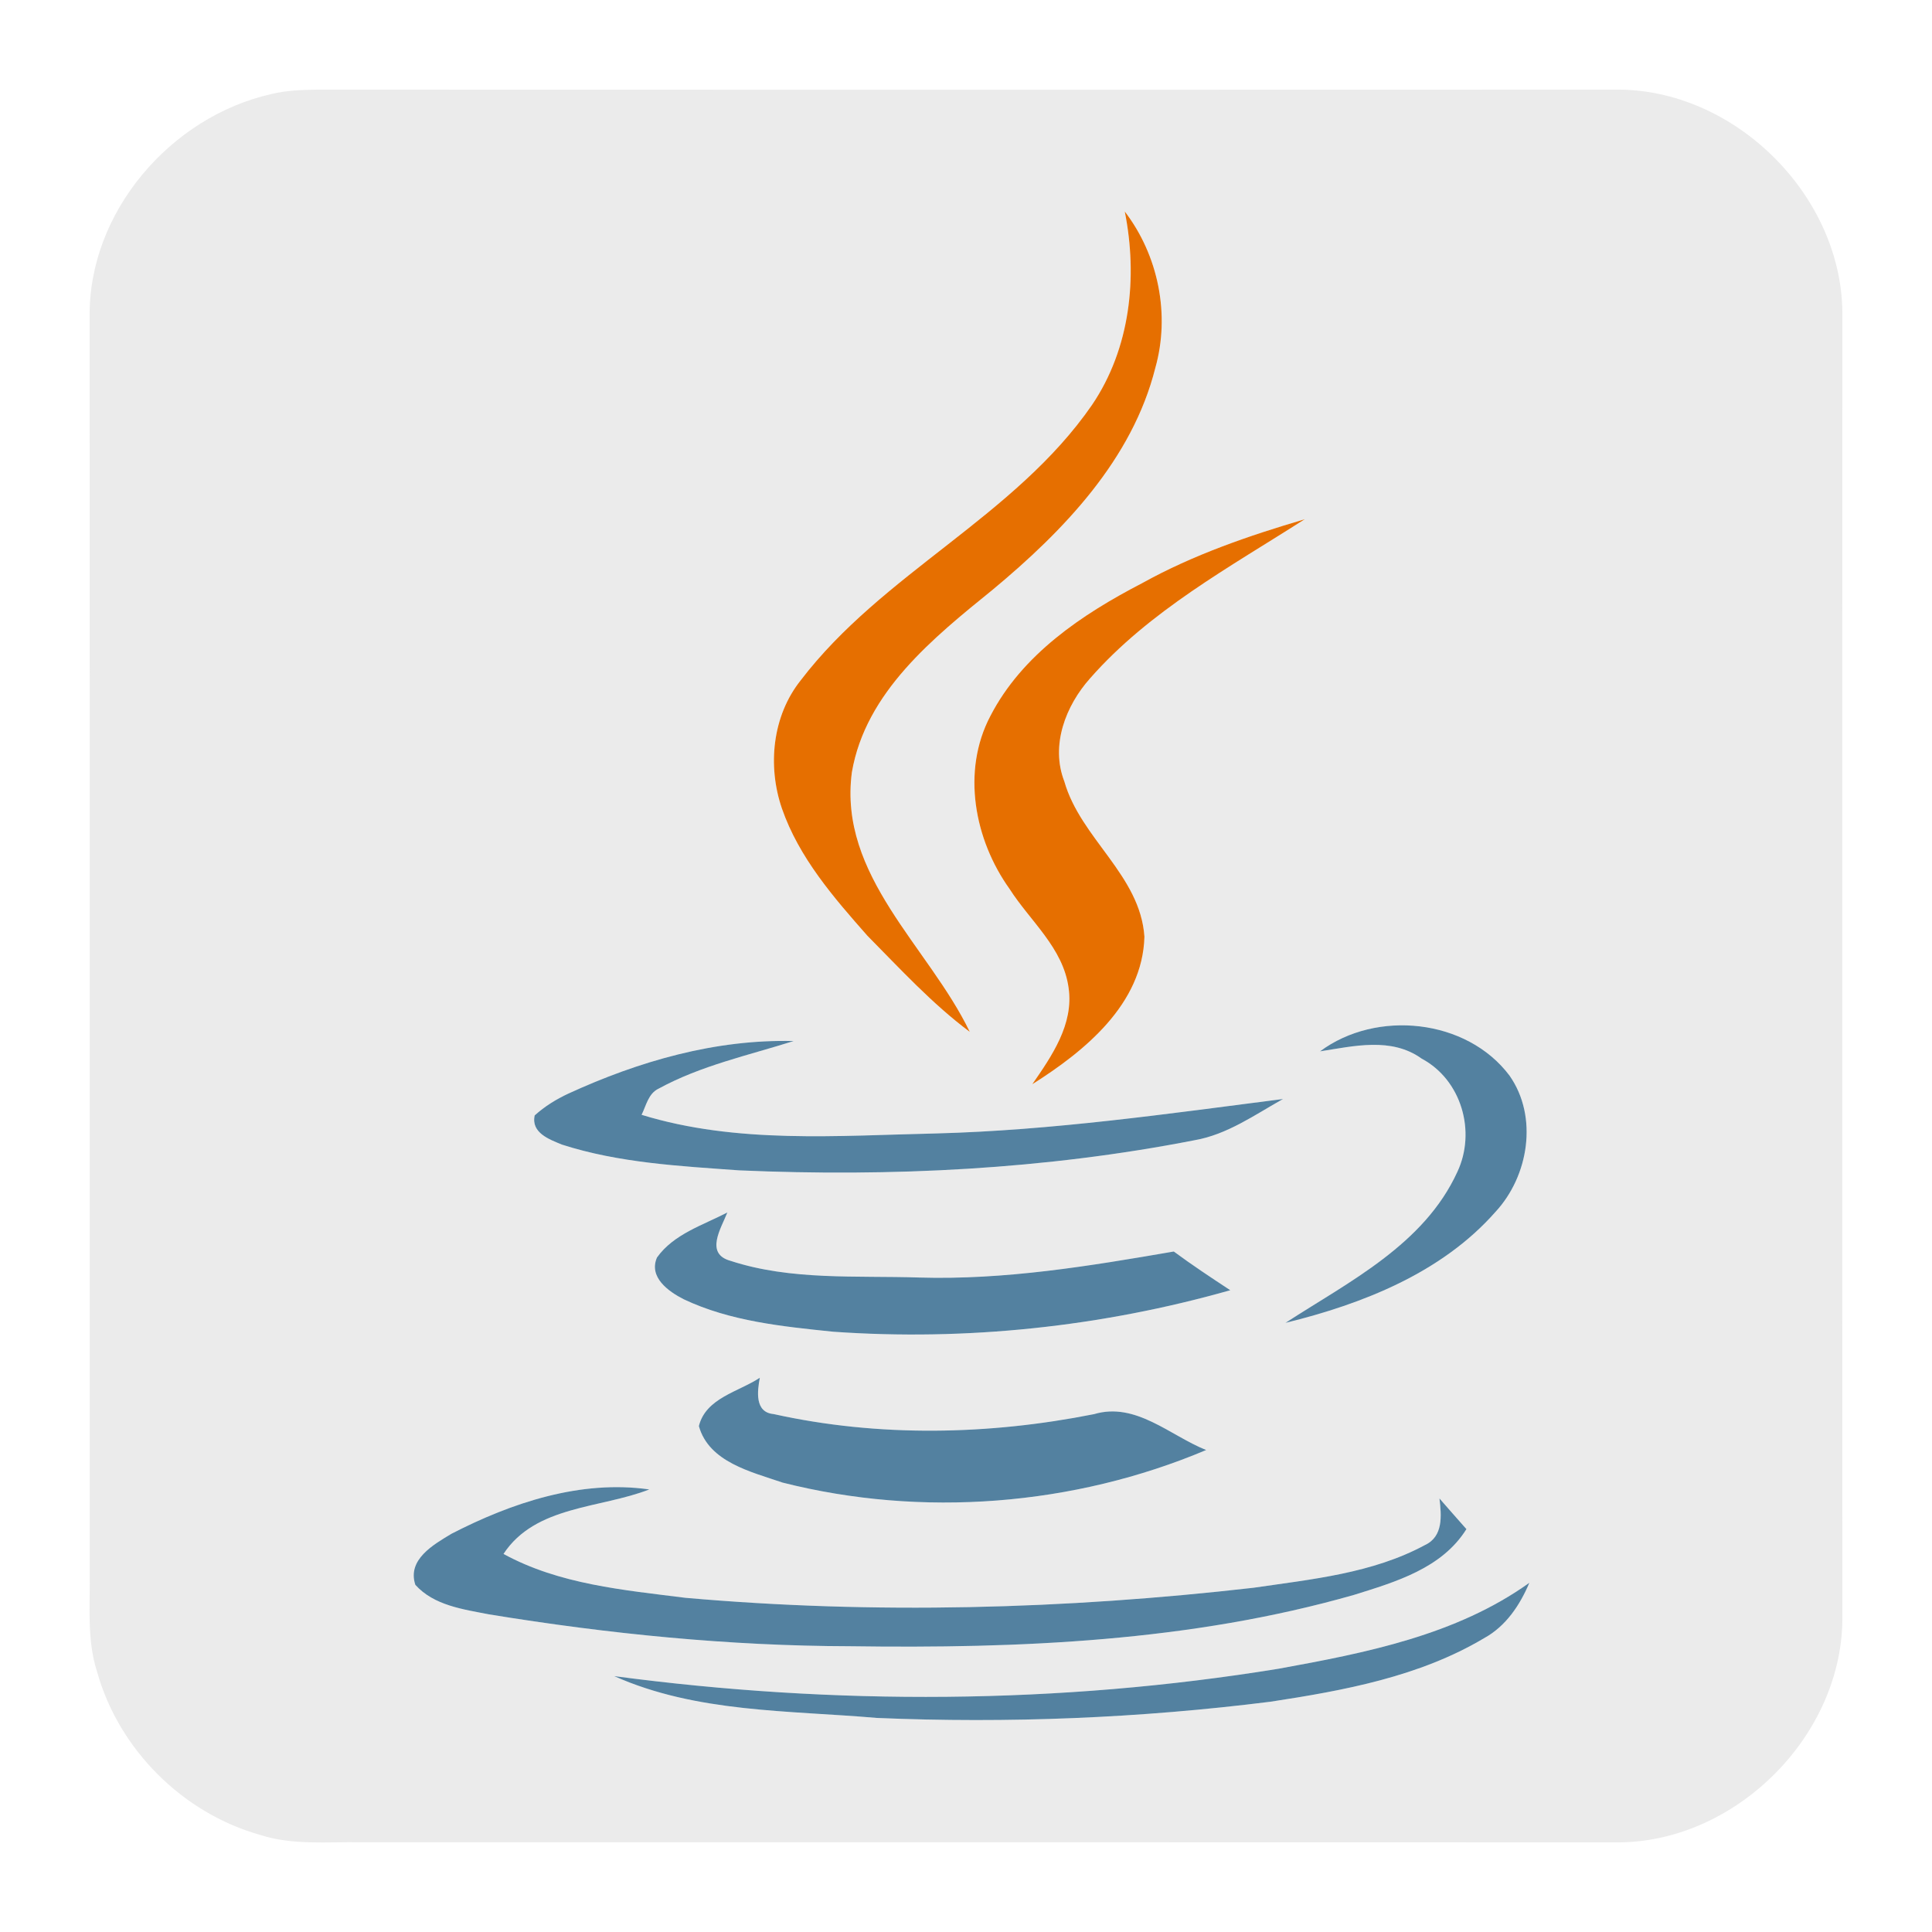
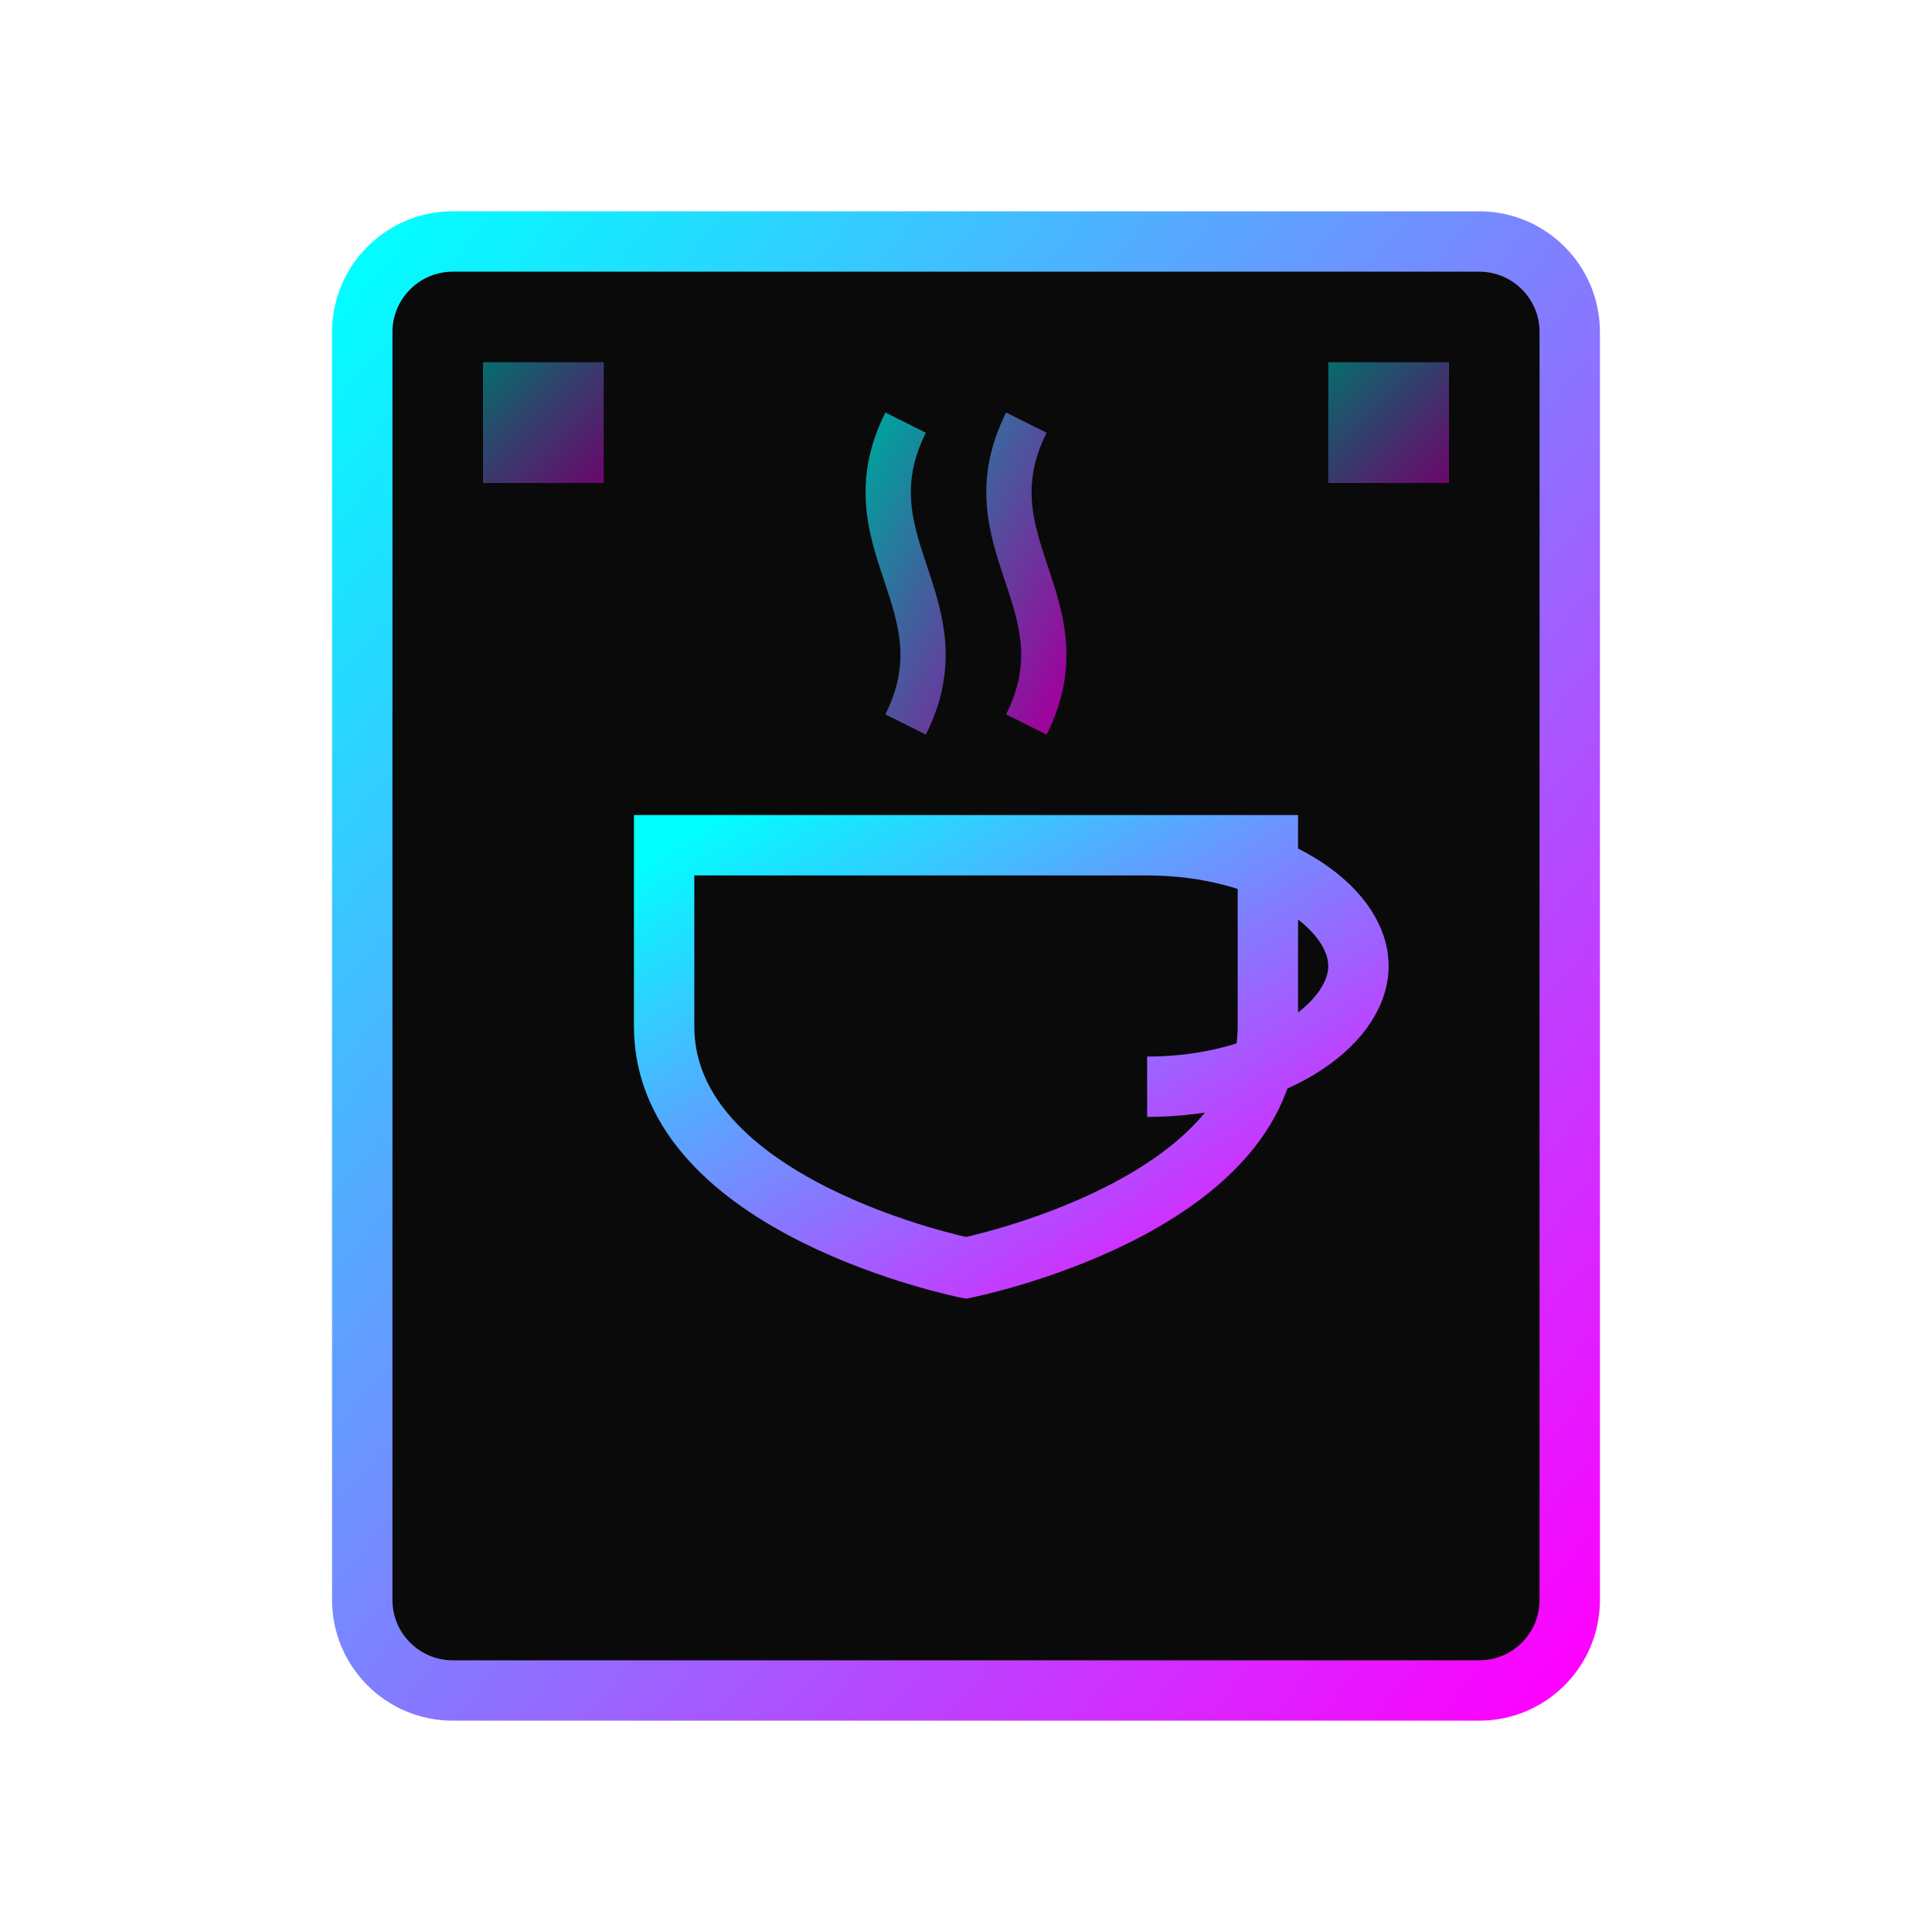
- <svg xmlns="http://www.w3.org/2000/svg" width="225pt" height="225pt" viewBox="0 0 225 225" version="1.1">
-   <g id="#000000ff">
- </g>
-   <g id="#ebebebff">
-     <path fill="#ebebeb" opacity="1.00" d=" M 31.62 10.95 C 33.35 10.52 35.15 10.47 36.93 10.44 C 87.29 10.46 137.65 10.46 188.00 10.44 C 202.01 10.20 214.79 22.94 214.56 36.95 C 214.54 87.31 214.54 137.67 214.56 188.02 C 214.81 202.04 202.03 214.78 188.03 214.56 C 139.36 214.54 90.69 214.55 42.02 214.55 C 38.11 214.48 34.07 214.92 30.29 213.69 C 21.28 211.16 13.85 203.75 11.32 194.74 C 10.08 190.94 10.52 186.89 10.45 182.97 C 10.45 134.29 10.46 85.62 10.44 36.94 C 10.26 24.74 19.86 13.58 31.62 10.95 M 130.99 24.63 C 132.52 32.28 131.63 40.58 127.18 47.15 C 118.19 60.18 102.79 66.72 93.25 79.23 C 89.93 83.39 89.37 89.22 91.06 94.15 C 93.04 99.87 97.08 104.52 101.02 108.98 C 104.85 112.85 108.56 116.90 112.94 120.17 C 108.16 110.25 97.61 102.00 99.21 89.93 C 100.82 80.59 108.69 74.29 115.63 68.66 C 123.86 61.82 131.87 53.51 134.55 42.84 C 136.30 36.63 134.90 29.74 130.99 24.63 M 133.00 67.92 C 126.02 71.54 119.03 76.22 115.33 83.40 C 111.96 89.82 113.48 97.80 117.57 103.52 C 119.97 107.28 123.82 110.39 124.45 115.06 C 125.06 119.29 122.49 122.98 120.22 126.27 C 126.32 122.42 133.07 116.94 133.28 109.09 C 132.79 101.91 125.85 97.67 123.95 91.00 C 122.32 86.80 124.11 82.18 126.96 78.99 C 133.88 71.12 143.22 66.05 151.95 60.47 C 145.43 62.39 138.96 64.61 133.00 67.92 M 153.73 122.44 C 157.67 121.83 162.04 120.75 165.57 123.29 C 170.21 125.77 171.93 131.79 169.72 136.48 C 165.84 144.95 157.12 149.25 149.70 154.06 C 158.67 151.87 167.92 148.23 174.16 141.14 C 178.03 136.97 179.16 130.08 175.81 125.28 C 170.83 118.62 160.28 117.56 153.73 122.44 M 66.19 127.36 C 64.77 128.02 63.43 128.85 62.27 129.90 C 61.82 131.93 63.99 132.70 65.44 133.30 C 72.10 135.44 79.16 135.80 86.08 136.30 C 103.81 137.07 121.68 136.20 139.12 132.79 C 142.92 132.13 146.12 129.84 149.42 127.99 C 136.00 129.71 122.59 131.64 109.04 132.00 C 97.61 132.25 85.81 133.24 74.72 129.83 C 75.26 128.75 75.50 127.35 76.71 126.78 C 81.61 124.10 87.14 122.91 92.43 121.24 C 83.32 121.01 74.40 123.59 66.19 127.36 M 76.51 146.45 C 75.52 148.74 77.83 150.40 79.62 151.31 C 85.04 153.88 91.12 154.48 97.01 155.09 C 112.56 156.19 128.29 154.51 143.28 150.26 C 141.06 148.80 138.84 147.33 136.70 145.75 C 126.90 147.44 117.03 149.08 107.04 148.78 C 99.73 148.54 92.12 149.14 85.09 146.84 C 82.05 146.01 83.98 143.06 84.71 141.20 C 81.85 142.69 78.46 143.71 76.51 146.45 M 81.39 166.08 C 82.56 170.29 87.50 171.41 91.13 172.66 C 107.36 176.77 125.05 175.38 140.47 168.87 C 136.25 167.18 132.27 163.24 127.41 164.69 C 115.14 167.13 102.32 167.39 90.09 164.68 C 87.87 164.48 88.20 162.00 88.49 160.45 C 86.02 162.09 82.20 162.80 81.39 166.08 M 52.58 178.62 C 50.49 179.88 47.39 181.62 48.37 184.57 C 50.53 186.98 53.95 187.42 56.96 188.01 C 70.85 190.28 84.91 191.69 99.00 191.72 C 118.68 192.00 138.66 191.18 157.69 185.74 C 162.53 184.23 167.93 182.65 170.78 178.08 C 169.73 176.89 168.68 175.71 167.64 174.51 C 167.87 176.48 168.11 178.94 165.94 179.94 C 159.83 183.24 152.74 183.92 145.98 184.91 C 124.03 187.42 101.83 188.02 79.82 186.08 C 72.62 185.17 65.13 184.52 58.64 180.97 C 62.35 175.32 69.92 175.69 75.62 173.46 C 67.62 172.32 59.61 175.00 52.58 178.62 M 178.11 184.33 C 169.57 190.44 159.03 192.50 148.90 194.34 C 123.34 198.50 97.19 198.61 71.53 195.20 C 81.11 199.48 91.86 199.18 102.11 200.07 C 117.41 200.72 132.77 200.09 147.97 198.18 C 156.51 196.88 165.32 195.26 172.84 190.78 C 175.38 189.39 177.01 186.93 178.11 184.33 Z" />
-   </g>
-   <g id="#e66f00ff">
-     <path fill="#e66f00" opacity="1.00" d=" M 130.99 24.63 C 134.90 29.74 136.30 36.63 134.55 42.84 C 131.87 53.51 123.86 61.82 115.63 68.66 C 108.69 74.29 100.82 80.59 99.21 89.93 C 97.61 102.00 108.16 110.25 112.94 120.17 C 108.56 116.90 104.85 112.85 101.02 108.98 C 97.08 104.52 93.04 99.87 91.06 94.15 C 89.37 89.22 89.93 83.39 93.25 79.23 C 102.79 66.72 118.19 60.18 127.18 47.15 C 131.63 40.58 132.52 32.28 130.99 24.63 Z" />
-     <path fill="#e66f00" opacity="1.00" d=" M 133.00 67.92 C 138.96 64.61 145.43 62.39 151.95 60.47 C 143.22 66.05 133.88 71.12 126.96 78.99 C 124.11 82.18 122.32 86.80 123.95 91.00 C 125.85 97.67 132.79 101.91 133.28 109.09 C 133.07 116.94 126.32 122.42 120.22 126.27 C 122.49 122.98 125.06 119.29 124.45 115.06 C 123.82 110.39 119.97 107.28 117.57 103.52 C 113.48 97.80 111.96 89.82 115.33 83.40 C 119.03 76.22 126.02 71.54 133.00 67.92 Z" />
-   </g>
-   <g id="#5381a0ff">
-     <path fill="#5381a0" opacity="1.00" d=" M 153.73 122.44 C 160.28 117.56 170.83 118.62 175.81 125.28 C 179.16 130.08 178.03 136.97 174.16 141.14 C 167.92 148.23 158.67 151.87 149.70 154.06 C 157.12 149.25 165.84 144.95 169.72 136.48 C 171.93 131.79 170.21 125.77 165.57 123.29 C 162.04 120.75 157.67 121.83 153.73 122.44 Z" />
-     <path fill="#5381a0" opacity="1.00" d=" M 66.19 127.36 C 74.40 123.59 83.32 121.01 92.43 121.24 C 87.14 122.91 81.61 124.10 76.71 126.78 C 75.50 127.35 75.26 128.75 74.72 129.83 C 85.81 133.24 97.61 132.25 109.04 132.00 C 122.59 131.64 136.00 129.71 149.42 127.99 C 146.12 129.84 142.92 132.13 139.12 132.79 C 121.68 136.20 103.81 137.07 86.08 136.30 C 79.16 135.80 72.10 135.44 65.44 133.30 C 63.99 132.70 61.82 131.93 62.27 129.90 C 63.43 128.85 64.77 128.02 66.19 127.36 Z" />
-     <path fill="#5381a0" opacity="1.00" d=" M 76.51 146.45 C 78.46 143.71 81.85 142.69 84.71 141.20 C 83.98 143.06 82.05 146.01 85.09 146.84 C 92.12 149.14 99.73 148.54 107.04 148.78 C 117.03 149.08 126.90 147.44 136.70 145.75 C 138.84 147.33 141.06 148.80 143.28 150.26 C 128.29 154.51 112.56 156.19 97.01 155.09 C 91.12 154.48 85.04 153.88 79.62 151.31 C 77.83 150.40 75.52 148.74 76.51 146.45 Z" />
-     <path fill="#5381a0" opacity="1.00" d=" M 81.39 166.08 C 82.20 162.80 86.02 162.09 88.49 160.45 C 88.20 162.00 87.87 164.48 90.09 164.68 C 102.32 167.39 115.14 167.13 127.41 164.69 C 132.27 163.24 136.25 167.18 140.47 168.87 C 125.05 175.38 107.36 176.77 91.13 172.66 C 87.50 171.41 82.56 170.29 81.39 166.08 Z" />
-     <path fill="#5381a0" opacity="1.00" d=" M 52.58 178.62 C 59.61 175.00 67.62 172.32 75.62 173.46 C 69.92 175.69 62.35 175.32 58.64 180.97 C 65.13 184.52 72.62 185.17 79.82 186.08 C 101.83 188.02 124.03 187.42 145.98 184.91 C 152.74 183.92 159.83 183.24 165.94 179.94 C 168.11 178.94 167.87 176.48 167.64 174.51 C 168.68 175.71 169.73 176.89 170.78 178.08 C 167.93 182.65 162.53 184.23 157.69 185.74 C 138.66 191.18 118.68 192.00 99.00 191.72 C 84.91 191.69 70.85 190.28 56.96 188.01 C 53.95 187.42 50.53 186.98 48.37 184.57 C 47.39 181.62 50.49 179.88 52.58 178.62 Z" />
-     <path fill="#5381a0" opacity="1.00" d=" M 178.11 184.33 C 177.01 186.93 175.38 189.39 172.84 190.78 C 165.32 195.26 156.51 196.88 147.97 198.18 C 132.77 200.09 117.41 200.72 102.11 200.07 C 91.86 199.18 81.11 199.48 71.53 195.20 C 97.19 198.61 123.34 198.50 148.90 194.34 C 159.03 192.50 169.57 190.44 178.11 184.33 Z" />
-   </g>
+ <svg xmlns="http://www.w3.org/2000/svg" width="100" height="100" viewBox="0 0 64 64">
+   <defs>
+     <linearGradient id="fox_java" x1="0%" y1="0%" x2="100%" y2="100%">
+       <stop offset="0%" stop-color="#00ffff" />
+       <stop offset="100%" stop-color="#ff00ff" />
+     </linearGradient>
+   </defs>
+   <rect x="12" y="8" width="40" height="48" rx="3" fill="#0a0a0a" stroke="url(#fox_java)" stroke-width="2" />
+   <path d="M22,34 C22,40 32,42 32,42 C32,42 42,40 42,34 L42,28 L22,28 Z M38,28 C42,28 45,30 45,32 C45,34 42,36 38,36" stroke="url(#fox_java)" stroke-width="2" fill="none" />
+   <path d="M30,24 C32,20 28,18 30,14 M34,24 C36,20 32,18 34,14" stroke="url(#fox_java)" stroke-width="1.5" opacity="0.6" />
+   <rect x="16" y="12" width="4" height="4" fill="url(#fox_java)" opacity="0.4" />
+   <rect x="44" y="12" width="4" height="4" fill="url(#fox_java)" opacity="0.4" />
</svg>
